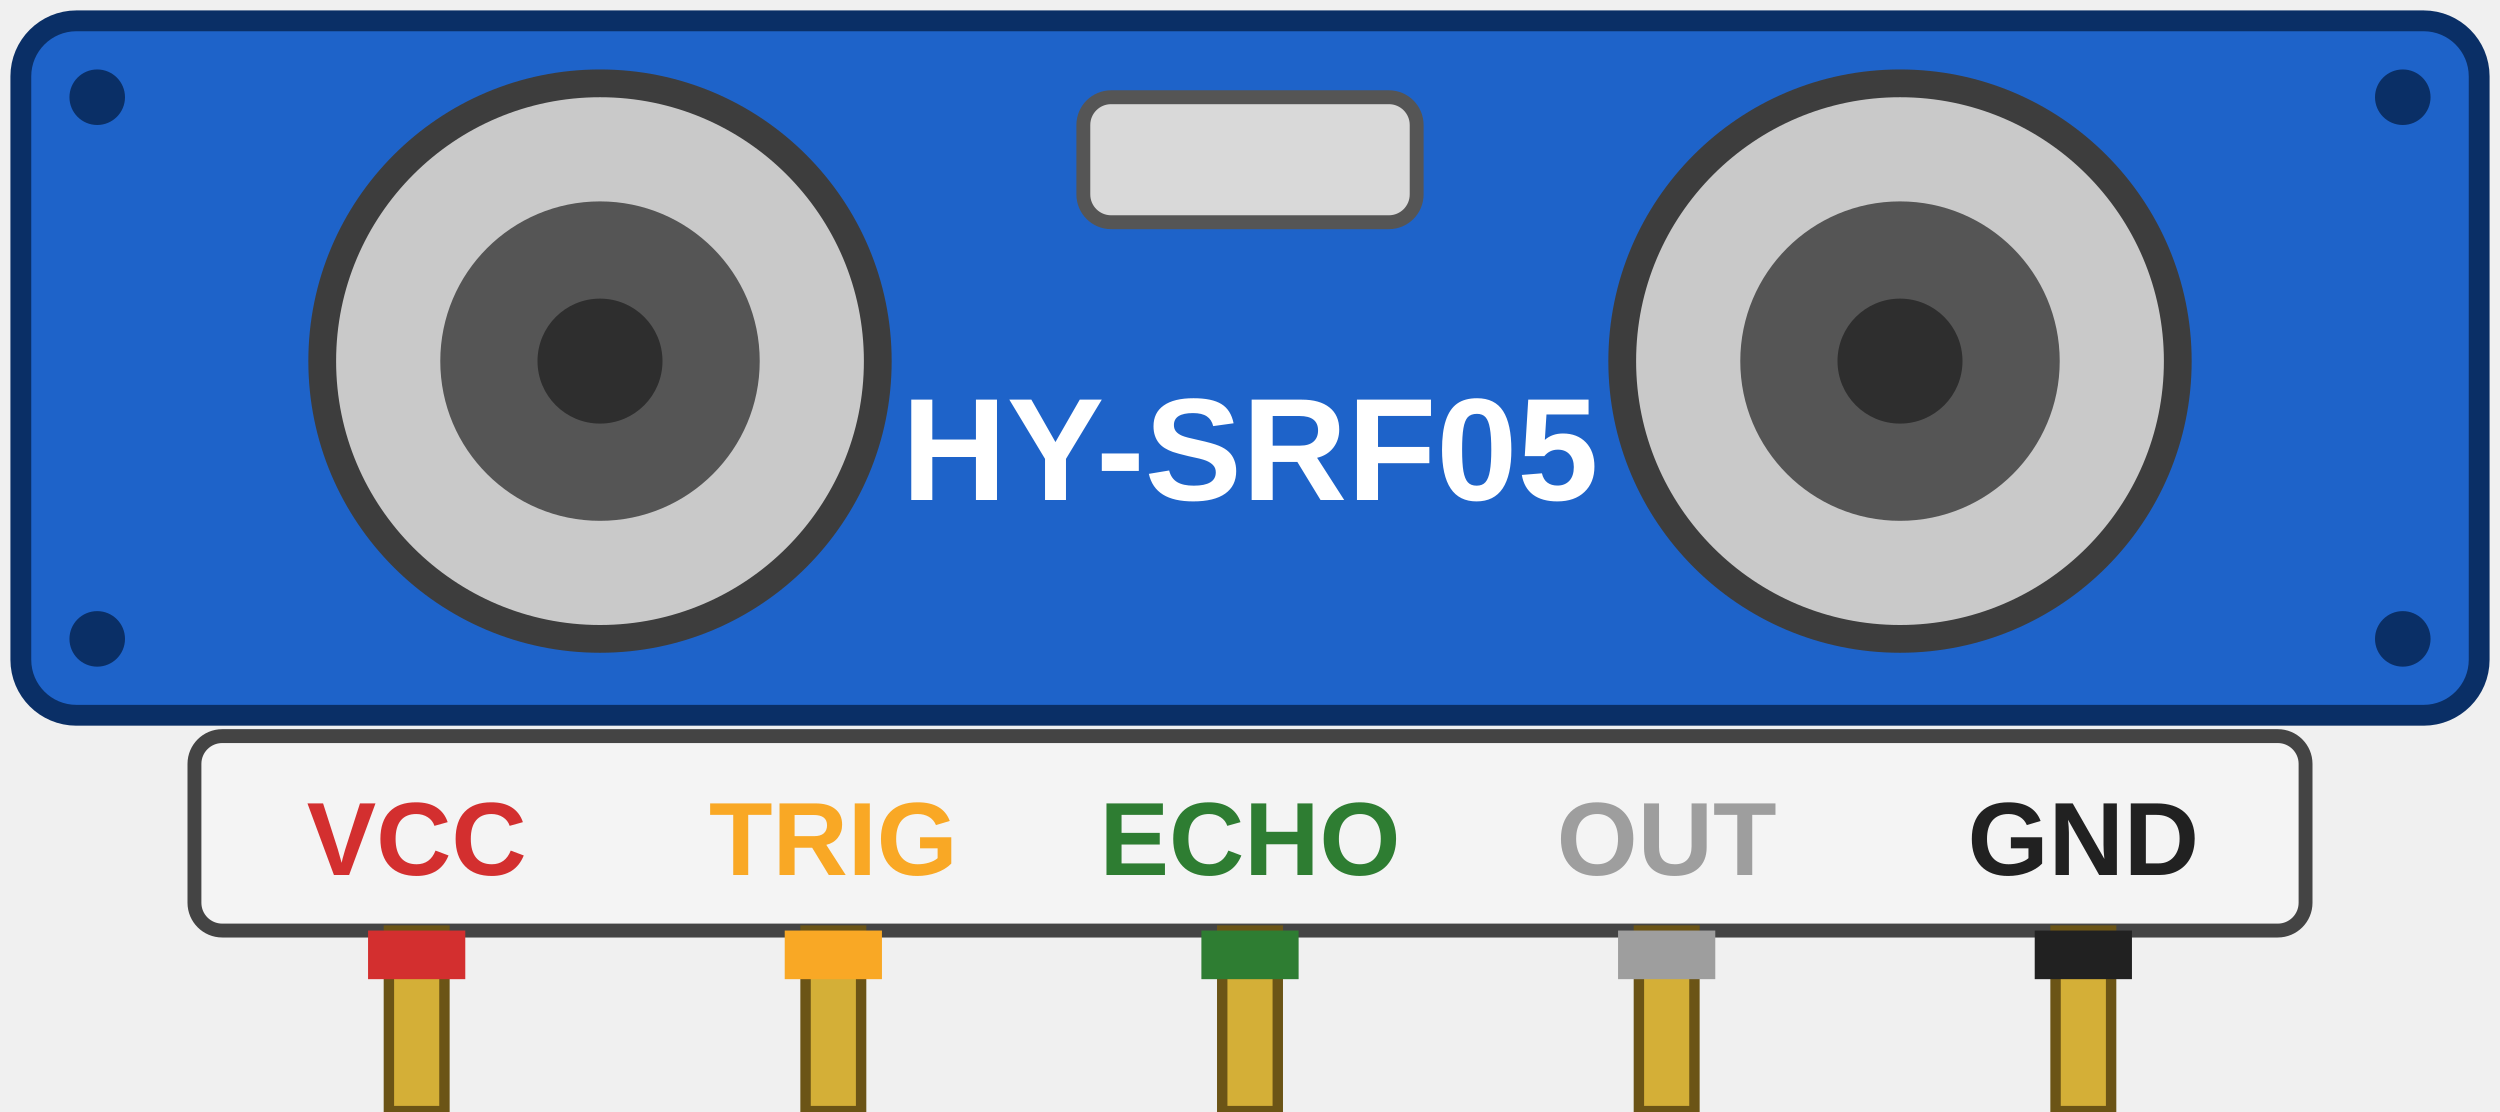
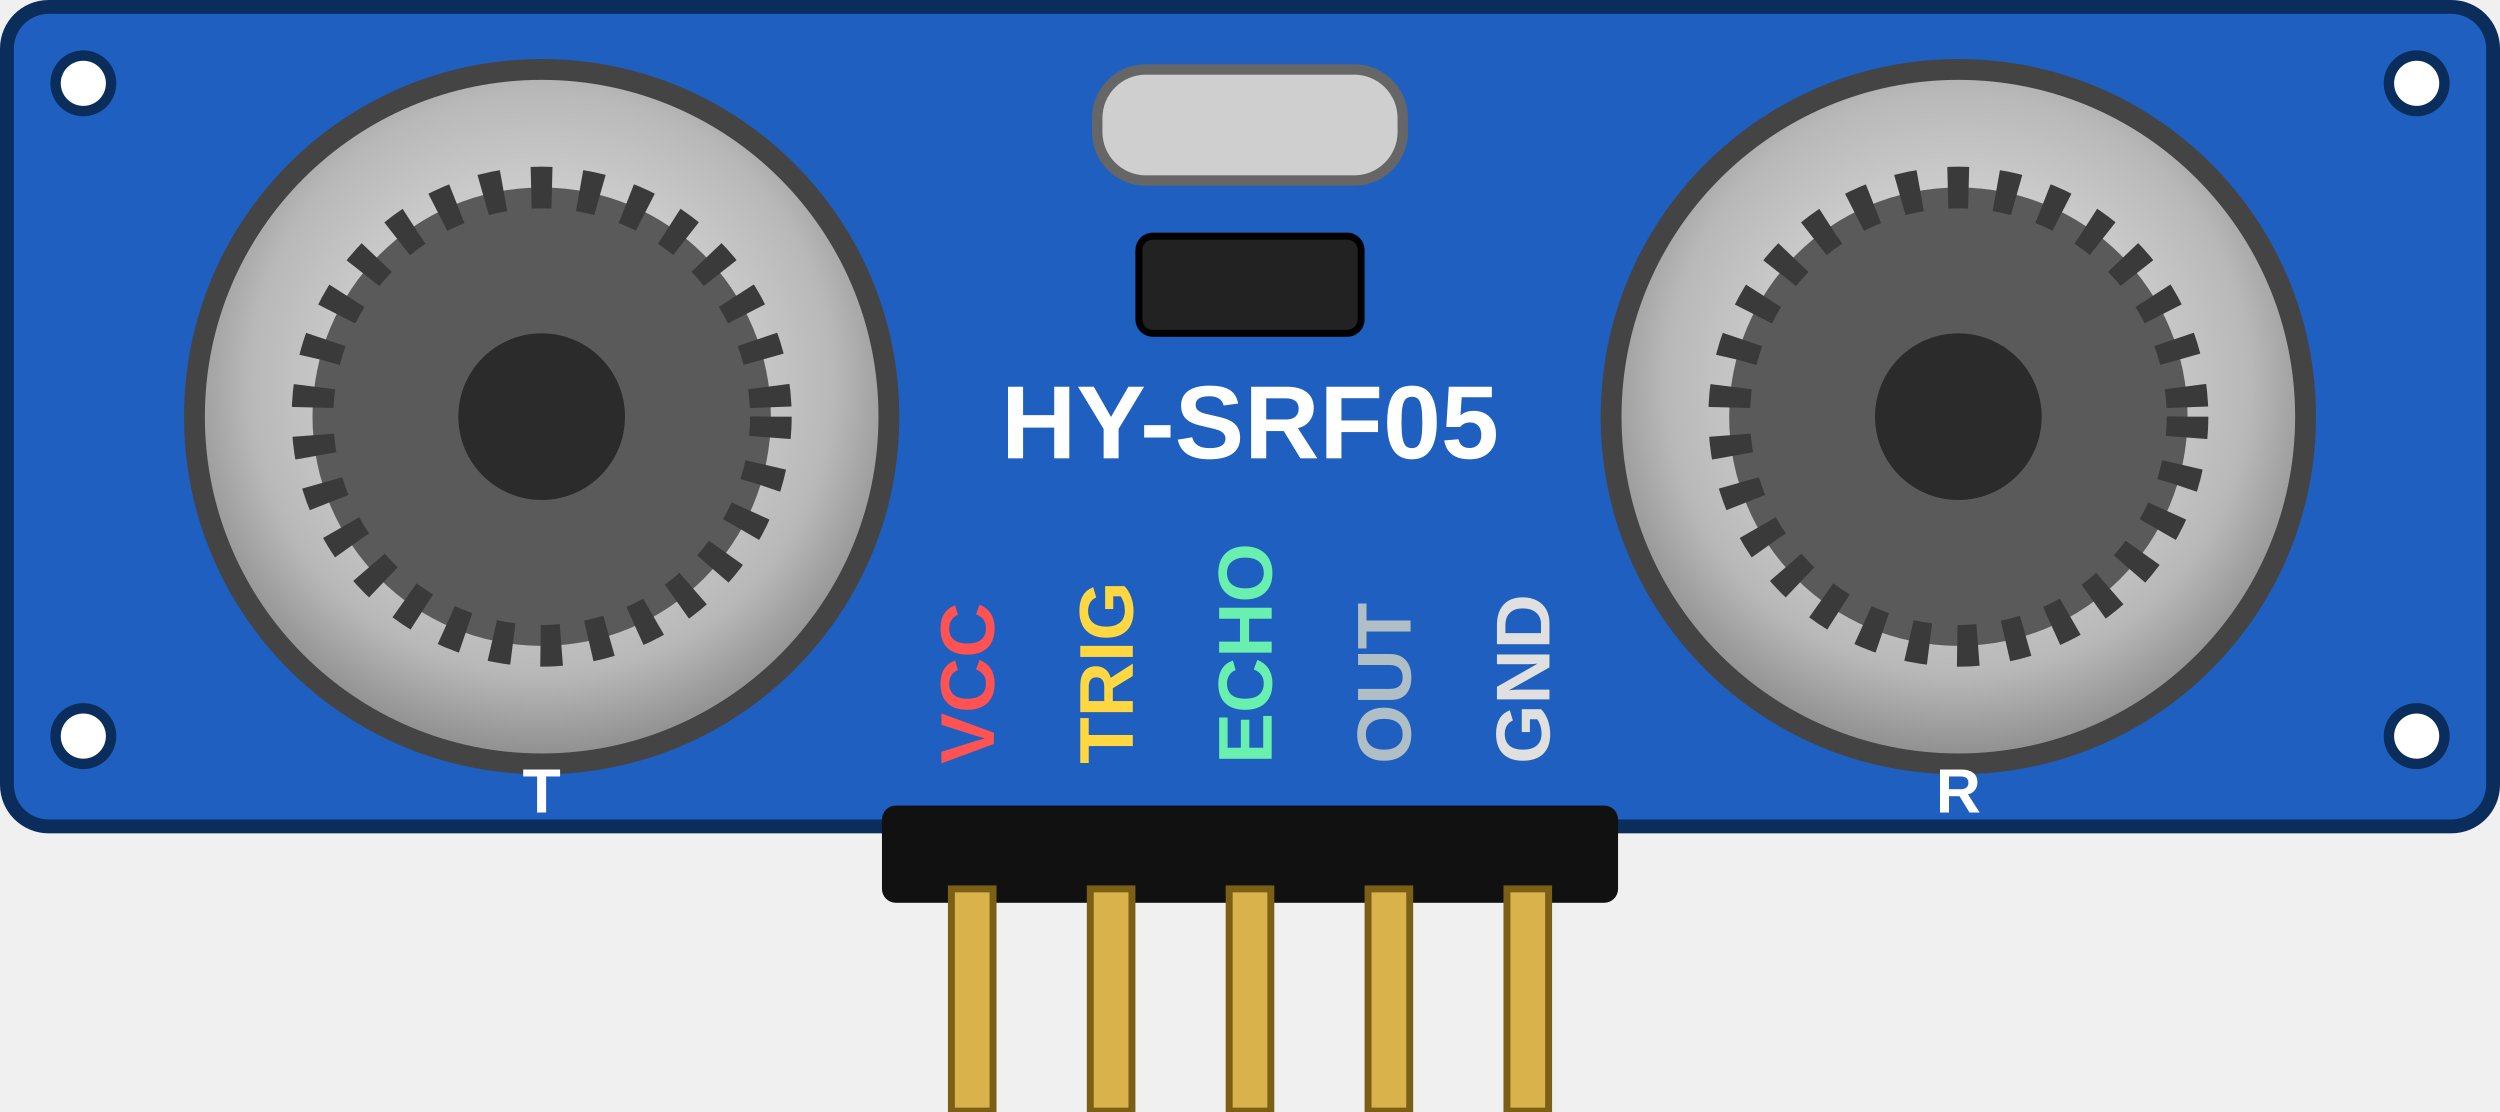
<svg xmlns="http://www.w3.org/2000/svg" width="360" height="160" viewBox="0 0 360 160">
-   <rect x="3" y="3" width="354" height="100" rx="8" fill="#1e63c9" stroke="#0a2f66" stroke-width="3" />
-   <circle cx="14" cy="14" r="4" fill="#0a2f66" />
-   <circle cx="346" cy="14" r="4" fill="#0a2f66" />
-   <circle cx="14" cy="92" r="4" fill="#0a2f66" />
-   <circle cx="346" cy="92" r="4" fill="#0a2f66" />
-   <circle cx="86.4" cy="52" r="40" fill="#c9c9c9" stroke="#3d3d3d" stroke-width="4" />
-   <circle cx="86.4" cy="52" r="23" fill="#555" />
-   <circle cx="86.4" cy="52" r="9" fill="#2e2e2e" />
-   <circle cx="273.6" cy="52" r="40" fill="#c9c9c9" stroke="#3d3d3d" stroke-width="4" />
-   <circle cx="273.6" cy="52" r="23" fill="#555" />
-   <circle cx="273.6" cy="52" r="9" fill="#2e2e2e" />
-   <rect x="156.0" y="14" width="48" height="18" rx="4" fill="#d9d9d9" stroke="#555" stroke-width="2" />
-   <text x="180.0" y="72" font-size="21" fill="#ffffff" text-anchor="middle" font-family="Arial, Helvetica, sans-serif" font-weight="bold">HY-SRF05</text>
-   <rect x="28.0" y="106" width="304" height="28" rx="4" fill="#f4f4f4" stroke="#444" stroke-width="2" />
-   <text x="60.0" y="126" font-size="15" fill="#d32f2f" text-anchor="middle" font-family="Arial, Helvetica, sans-serif" font-weight="bold">VCC</text>
-   <rect x="56.0" y="134" width="8" height="26" fill="#d4af37" stroke="#6b5416" stroke-width="1.5" />
-   <rect x="53.0" y="134" width="14" height="7" fill="#d32f2f" />
-   <text x="120.0" y="126" font-size="15" fill="#f9a825" text-anchor="middle" font-family="Arial, Helvetica, sans-serif" font-weight="bold">TRIG</text>
-   <rect x="116.0" y="134" width="8" height="26" fill="#d4af37" stroke="#6b5416" stroke-width="1.5" />
-   <rect x="113.0" y="134" width="14" height="7" fill="#f9a825" />
-   <text x="180.0" y="126" font-size="15" fill="#2e7d32" text-anchor="middle" font-family="Arial, Helvetica, sans-serif" font-weight="bold">ECHO</text>
-   <rect x="176.0" y="134" width="8" height="26" fill="#d4af37" stroke="#6b5416" stroke-width="1.5" />
-   <rect x="173.0" y="134" width="14" height="7" fill="#2e7d32" />
-   <text x="240.0" y="126" font-size="15" fill="#9e9e9e" text-anchor="middle" font-family="Arial, Helvetica, sans-serif" font-weight="bold">OUT</text>
-   <rect x="236.0" y="134" width="8" height="26" fill="#d4af37" stroke="#6b5416" stroke-width="1.5" />
-   <rect x="233.0" y="134" width="14" height="7" fill="#9e9e9e" />
-   <text x="300.0" y="126" font-size="15" fill="#212121" text-anchor="middle" font-family="Arial, Helvetica, sans-serif" font-weight="bold">GND</text>
-   <rect x="296.0" y="134" width="8" height="26" fill="#d4af37" stroke="#6b5416" stroke-width="1.5" />
-   <rect x="293.0" y="134" width="14" height="7" fill="#212121" />
+   <defs>
+     <radialGradient id="met" cx="50%" cy="45%" r="60%">
+       <stop offset="0%" stop-color="#f2f2f2" />
+       <stop offset="70%" stop-color="#b8b8b8" />
+       <stop offset="100%" stop-color="#7a7a7a" />
+     </radialGradient>
+   </defs>
+   <rect x="1" y="1" width="358" height="118" rx="6" fill="#1f5fbf" stroke="#0b2d5c" stroke-width="2" />
+   <circle cx="12" cy="12" r="4" fill="#ffffff" stroke="#0b2d5c" stroke-width="1.5" />
+   <circle cx="348" cy="12" r="4" fill="#ffffff" stroke="#0b2d5c" stroke-width="1.5" />
+   <circle cx="12" cy="106" r="4" fill="#ffffff" stroke="#0b2d5c" stroke-width="1.5" />
+   <circle cx="348" cy="106" r="4" fill="#ffffff" stroke="#0b2d5c" stroke-width="1.5" />
+   <circle cx="78" cy="60" r="50" fill="url(#met)" stroke="#444" stroke-width="3" />
+   <circle cx="78" cy="60" r="33" fill="#5a5a5a" />
+   <circle cx="78" cy="60" r="33" fill="none" stroke="#3a3a3a" stroke-width="6" stroke-dasharray="3 4" />
+   <circle cx="78" cy="60" r="12" fill="#2b2b2b" />
+   <text x="78" y="117" font-size="9" fill="#ffffff" text-anchor="middle" font-family="Arial, Helvetica, sans-serif" font-weight="bold">T</text>
+   <circle cx="282" cy="60" r="50" fill="url(#met)" stroke="#444" stroke-width="3" />
+   <circle cx="282" cy="60" r="33" fill="#5a5a5a" />
+   <circle cx="282" cy="60" r="33" fill="none" stroke="#3a3a3a" stroke-width="6" stroke-dasharray="3 4" />
+   <circle cx="282" cy="60" r="12" fill="#2b2b2b" />
+   <text x="282" y="117" font-size="9" fill="#ffffff" text-anchor="middle" font-family="Arial, Helvetica, sans-serif" font-weight="bold">R</text>
+   <rect x="158.0" y="10" width="44" height="16" rx="7" fill="#cfcfcf" stroke="#666" stroke-width="1.5" />
+   <rect x="164.0" y="34" width="32" height="14" rx="2" fill="#222" stroke="#000" stroke-width="1" />
+   <text x="180.0" y="66" font-size="15" fill="#ffffff" text-anchor="middle" font-family="Arial, Helvetica, sans-serif" font-weight="bold">HY-SRF05</text>
+   <rect x="127.0" y="116" width="106" height="14" rx="2" fill="#111" />
+   <text x="140.0" y="110" font-size="11" fill="#ff5252" text-anchor="start" font-family="Arial, Helvetica, sans-serif" font-weight="bold" transform="rotate(-90 140.0 110)" dominant-baseline="middle">VCC</text>
+   <rect x="137.0" y="128" width="6" height="32" fill="#d9b24c" stroke="#7a5f15" stroke-width="1" />
+   <text x="160.0" y="110" font-size="11" fill="#ffd740" text-anchor="start" font-family="Arial, Helvetica, sans-serif" font-weight="bold" transform="rotate(-90 160.0 110)" dominant-baseline="middle">TRIG</text>
+   <rect x="157.0" y="128" width="6" height="32" fill="#d9b24c" stroke="#7a5f15" stroke-width="1" />
+   <text x="180.0" y="110" font-size="11" fill="#69f0ae" text-anchor="start" font-family="Arial, Helvetica, sans-serif" font-weight="bold" transform="rotate(-90 180.0 110)" dominant-baseline="middle">ECHO</text>
+   <rect x="177.0" y="128" width="6" height="32" fill="#d9b24c" stroke="#7a5f15" stroke-width="1" />
+   <text x="200.0" y="110" font-size="11" fill="#b0bec5" text-anchor="start" font-family="Arial, Helvetica, sans-serif" font-weight="bold" transform="rotate(-90 200.0 110)" dominant-baseline="middle">OUT</text>
+   <rect x="197.0" y="128" width="6" height="32" fill="#d9b24c" stroke="#7a5f15" stroke-width="1" />
+   <text x="220.0" y="110" font-size="11" fill="#e0e0e0" text-anchor="start" font-family="Arial, Helvetica, sans-serif" font-weight="bold" transform="rotate(-90 220.0 110)" dominant-baseline="middle">GND</text>
+   <rect x="217.0" y="128" width="6" height="32" fill="#d9b24c" stroke="#7a5f15" stroke-width="1" />
</svg>
